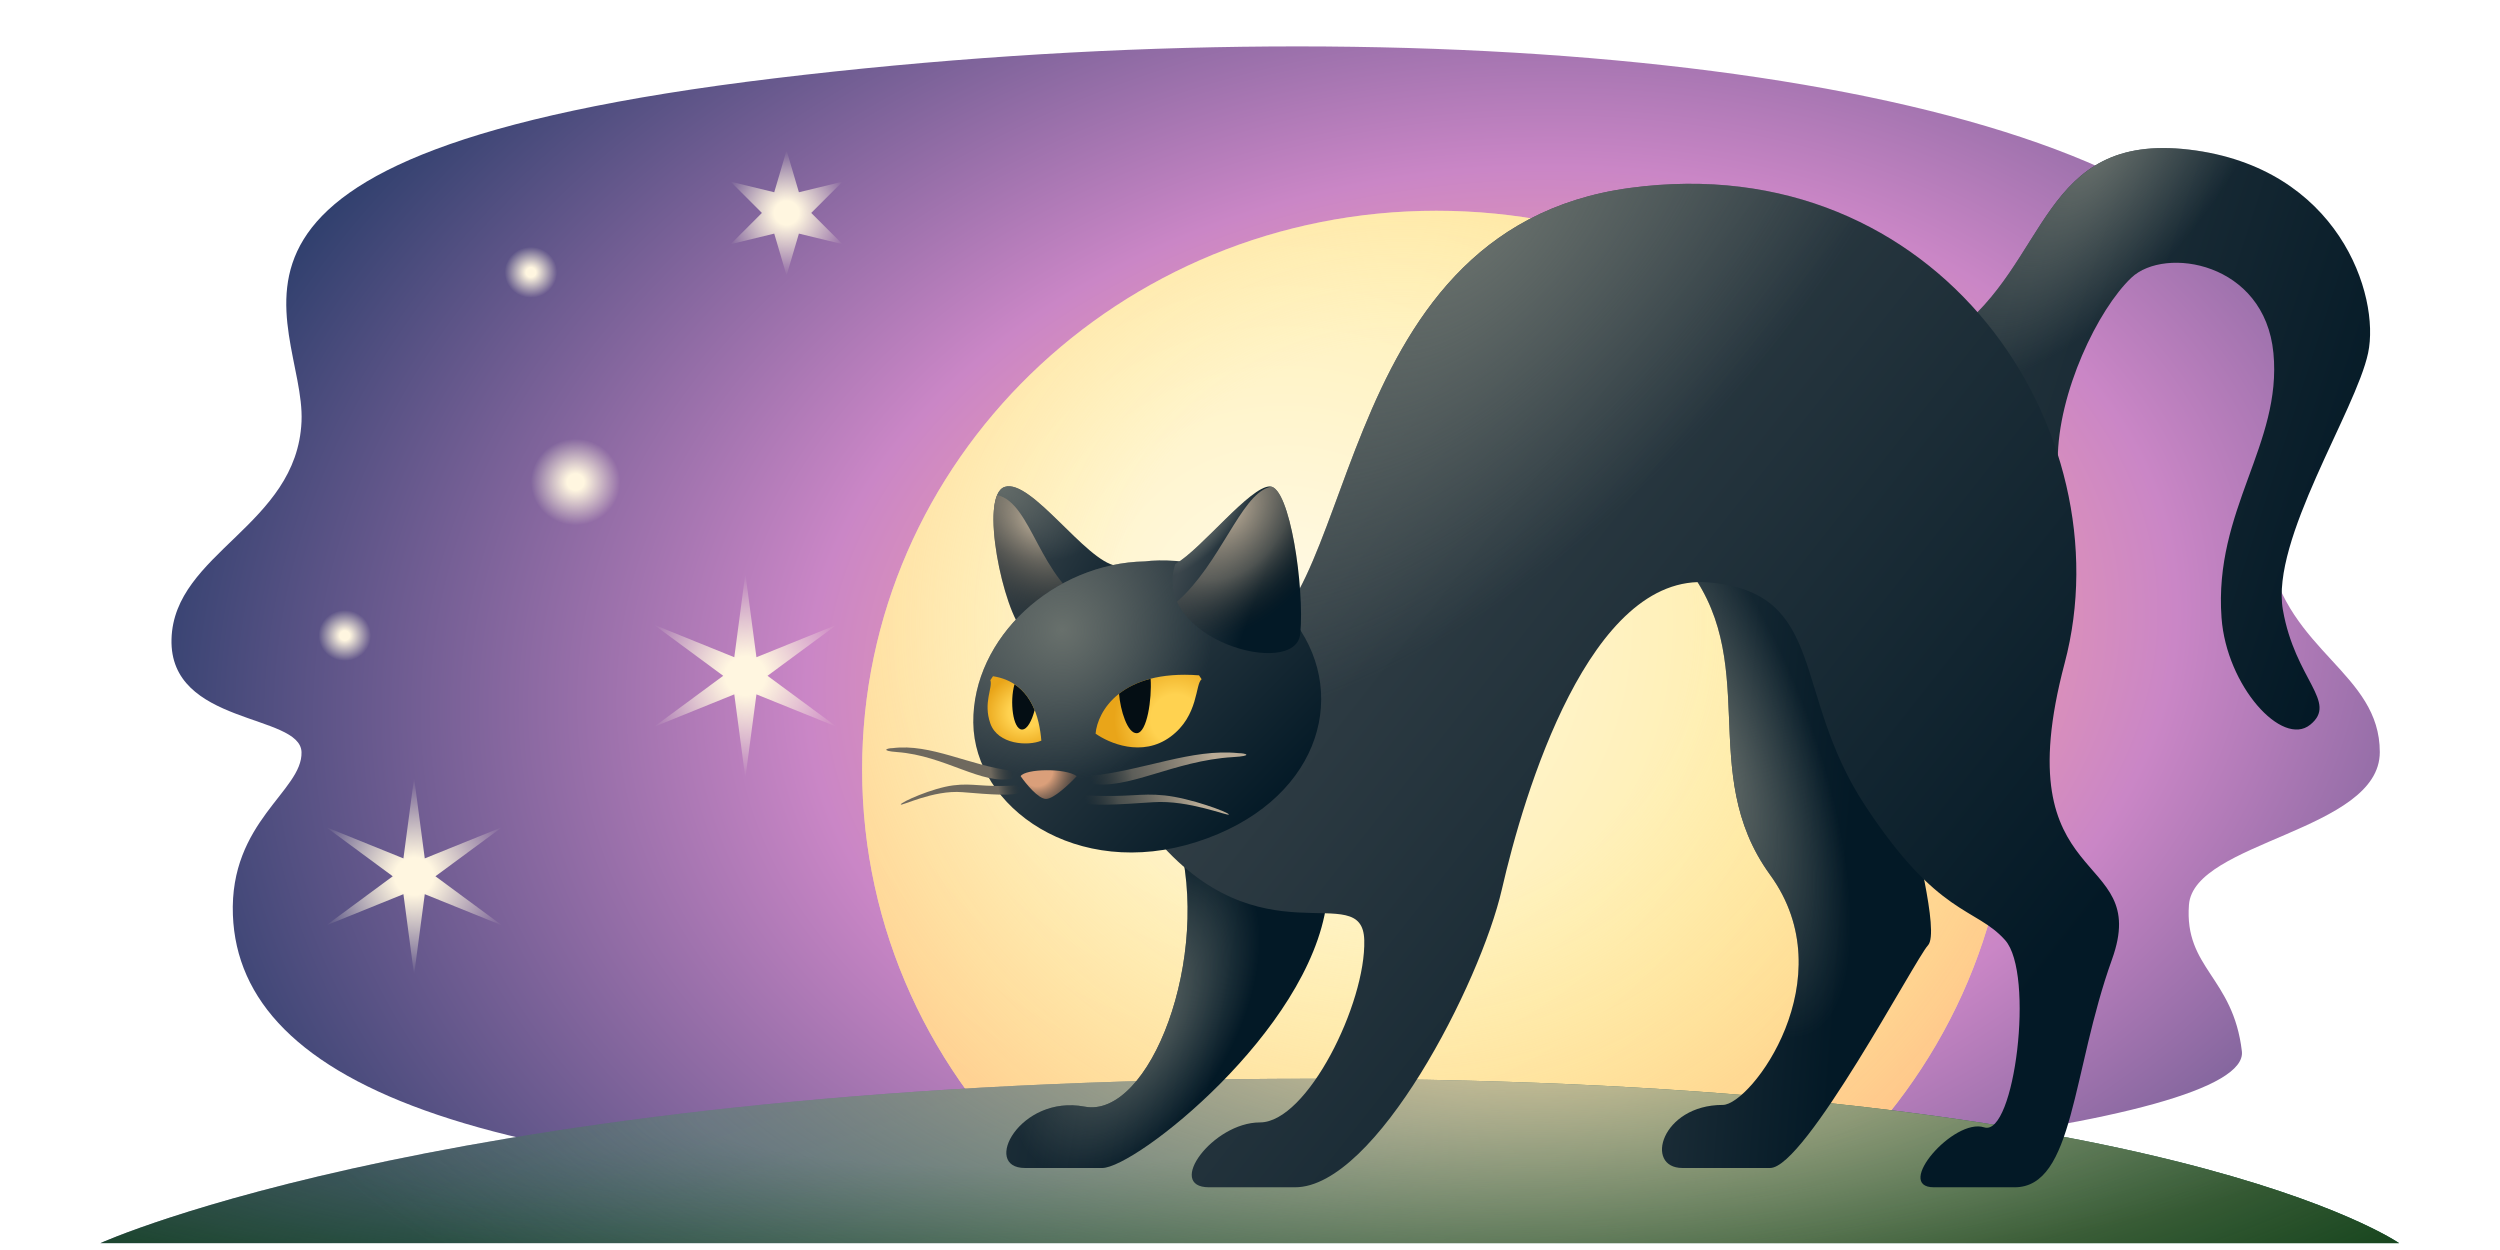
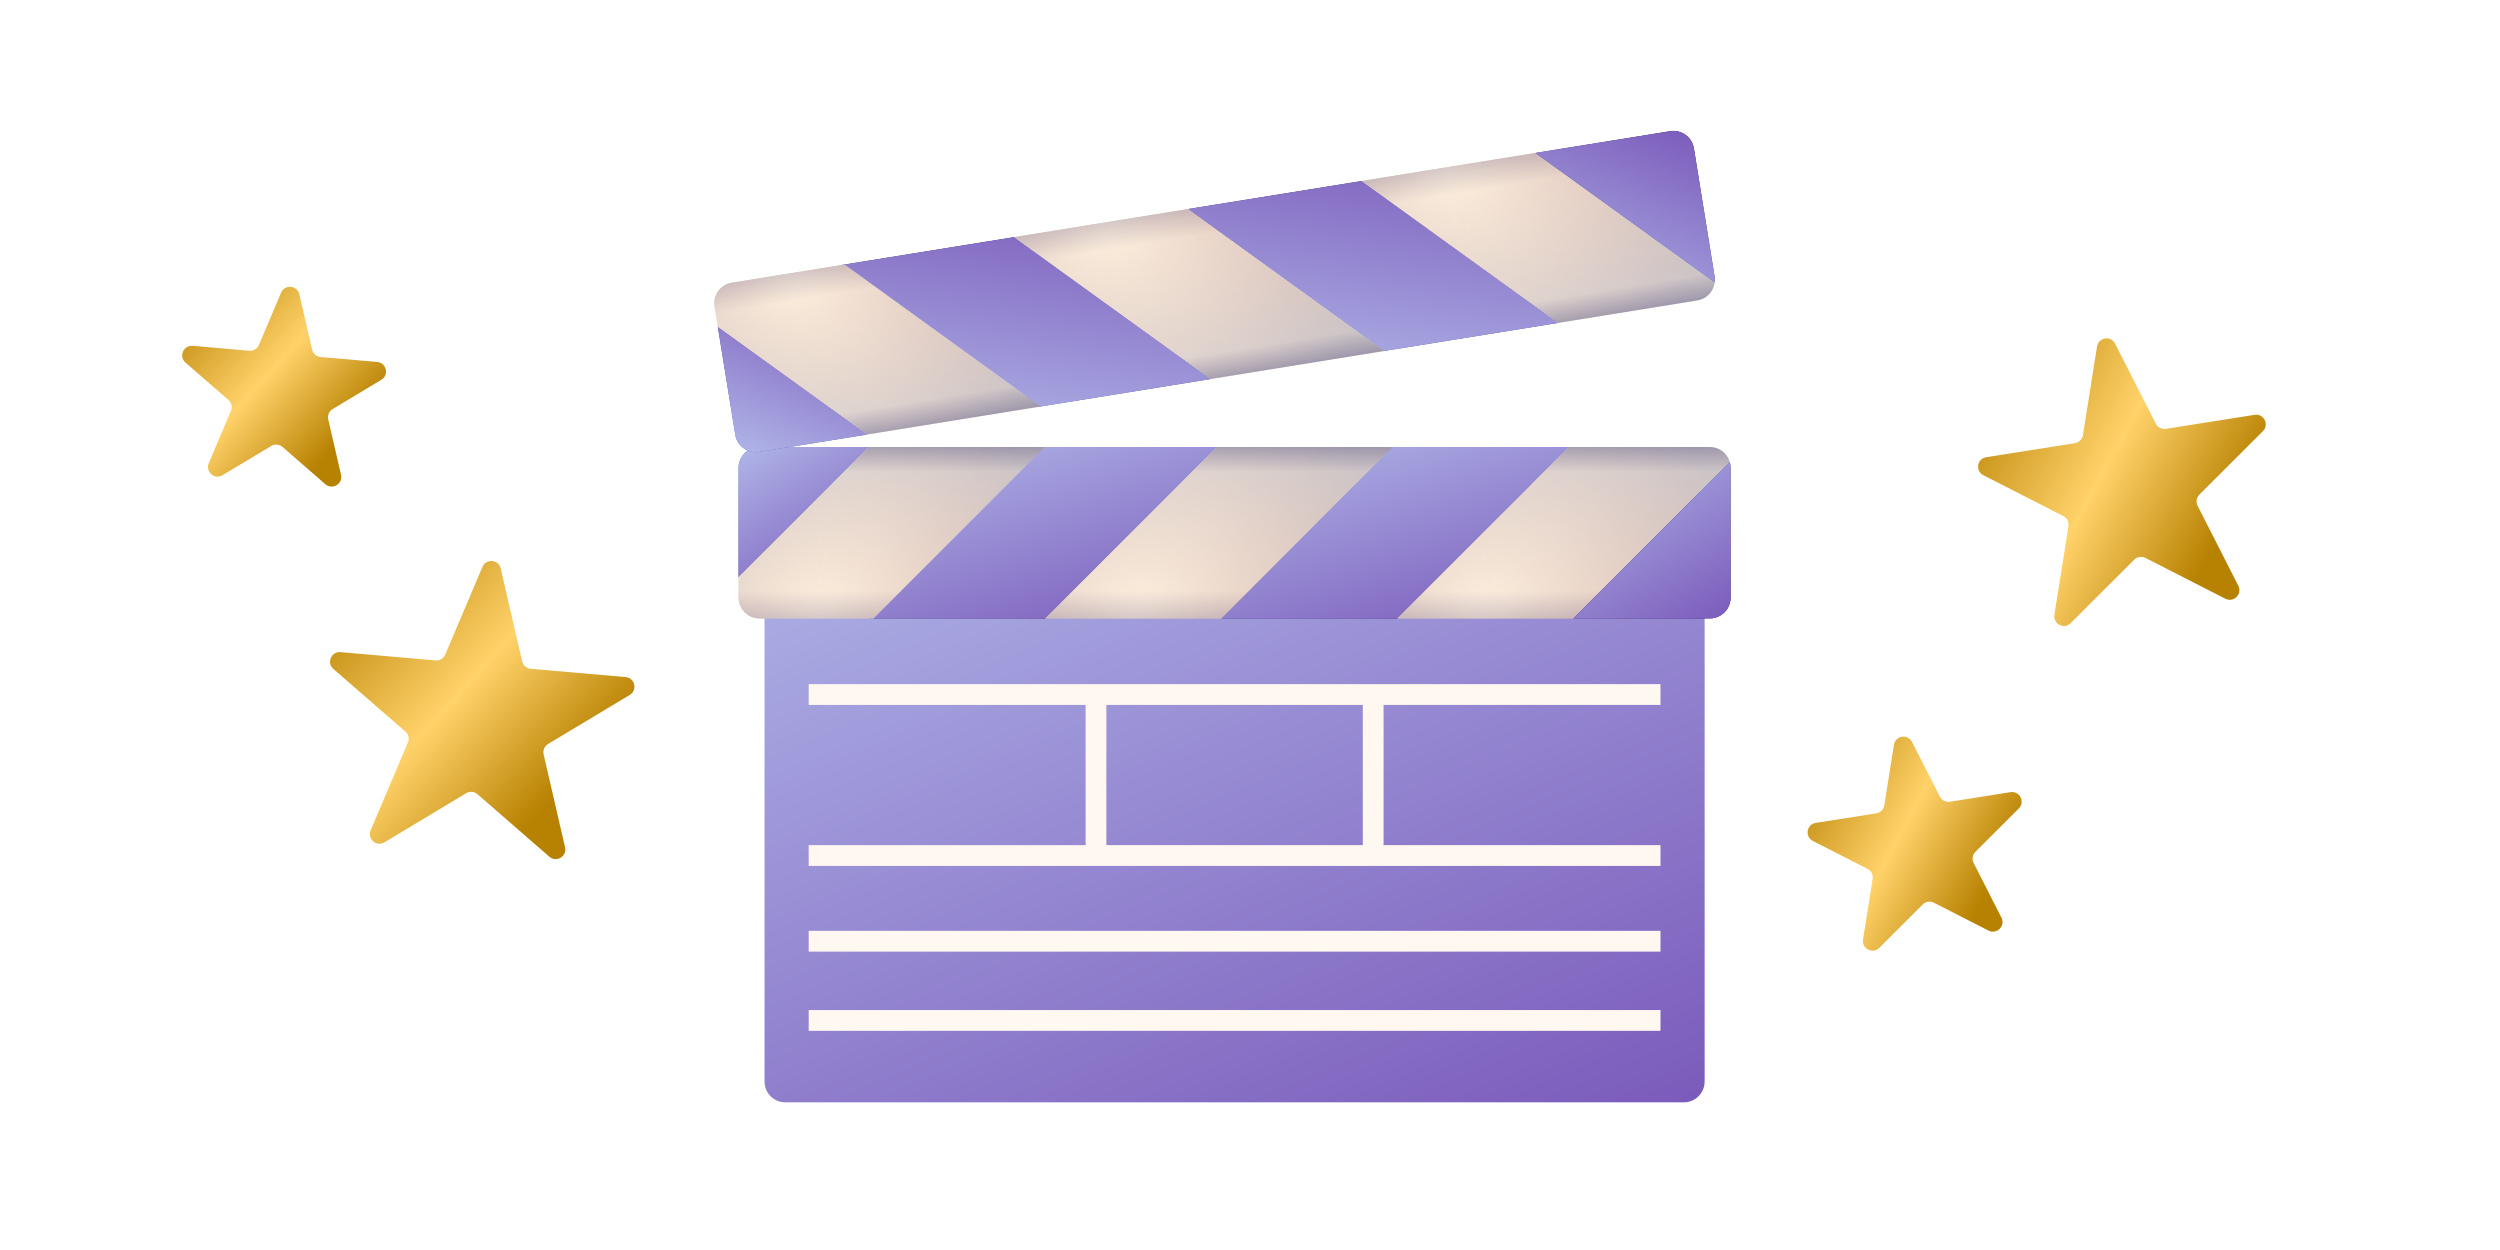
<svg xmlns="http://www.w3.org/2000/svg" viewBox="0 0 240 120" fill="none">
-   <path d="M210.139 86.866C209.685 92.96 214.385 93.786 215.22 100.923C216.055 108.061 164.92 113.981 105.646 113.981C46.373 113.981 22.975 104.143 22.358 87.844C22.018 78.871 29.059 75.929 28.946 72.204C28.833 68.48 16.239 69.651 16.465 61.355C16.692 53.059 28.493 50.471 28.946 40.482C29.399 30.493 13.882 14.796 74.38 7.515C135.324 0.18 195.001 6.25 213.173 23.366C231.345 40.482 215.918 43.558 217.788 53.078C219.659 62.597 228.462 64.616 228.461 72.204C228.461 79.792 210.592 80.771 210.139 86.866Z" fill="url(#paint0_radial_10372_34917)" />
-   <path d="M35.615 61.013C35.615 62.358 34.489 63.449 33.099 63.449C31.708 63.449 30.581 62.358 30.581 61.013C30.581 59.668 31.708 58.578 33.099 58.578C34.489 58.578 35.615 59.668 35.615 61.013Z" fill="url(#paint1_radial_10372_34917)" />
-   <path d="M53.484 26.143C53.484 27.488 52.357 28.578 50.967 28.578C49.577 28.578 48.45 27.488 48.45 26.143C48.45 24.798 49.577 23.707 50.967 23.707C52.357 23.707 53.484 24.798 53.484 26.143Z" fill="url(#paint2_radial_10372_34917)" />
-   <path d="M59.542 46.273C59.542 48.564 57.623 50.422 55.255 50.422C52.887 50.422 50.968 48.564 50.968 46.273C50.968 43.982 52.887 42.125 55.255 42.125C57.623 42.125 59.542 43.982 59.542 46.273Z" fill="url(#paint3_radial_10372_34917)" />
-   <path d="M39.753 74.679L40.778 82.406L48.205 79.401L41.802 84.123L48.205 88.845L40.778 85.841L39.753 93.567L38.728 85.841L31.3 88.845L37.703 84.123L31.3 79.401L38.728 82.406L39.753 74.679Z" fill="url(#paint4_radial_10372_34917)" />
-   <path d="M71.554 55.074L72.618 63.094L80.328 59.975L73.682 64.877L80.328 69.778L72.618 66.659L71.554 74.679L70.491 66.659L62.781 69.778L69.427 64.877L62.781 59.975L70.491 63.094L71.554 55.074Z" fill="url(#paint5_radial_10372_34917)" />
-   <path d="M75.511 14.44L76.695 18.456L80.882 17.44L77.88 20.441L80.882 23.442L76.695 22.427L75.511 26.443L74.326 22.427L70.139 23.442L73.142 20.441L70.139 17.44L74.326 18.456L75.511 14.44Z" fill="url(#paint6_radial_10372_34917)" />
-   <path d="M137.894 20.232C168.339 20.232 193.021 44.245 193.022 73.868C193.022 89.245 186.36 103.102 175.705 112.882H100.083C89.427 103.102 82.766 89.245 82.766 73.868C82.767 44.245 107.448 20.232 137.894 20.232Z" fill="url(#paint7_radial_10372_34917)" />
-   <path d="M137.894 20.232C168.339 20.232 193.021 44.245 193.022 73.868C193.022 89.245 186.36 103.102 175.705 112.882H100.083C89.427 103.102 82.766 89.245 82.766 73.868C82.767 44.245 107.448 20.232 137.894 20.232Z" fill="url(#paint8_radial_10372_34917)" />
-   <path d="M230.312 119.341C230.312 119.341 207.661 103.558 126.026 103.558C44.392 103.557 9.639 119.341 9.639 119.341H230.312Z" fill="url(#paint9_linear_10372_34917)" />
-   <path d="M230.312 119.341C230.312 119.341 207.661 103.558 126.026 103.558C44.392 103.557 9.639 119.341 9.639 119.341H230.312Z" fill="url(#paint10_radial_10372_34917)" />
-   <path d="M230.312 119.341C230.312 119.341 207.661 103.558 126.026 103.558C44.392 103.557 9.639 119.341 9.639 119.341H230.312Z" fill="url(#paint11_radial_10372_34917)" />
-   <path d="M96.466 46.739C98.991 45.94 104.25 53.892 107.154 54.313C107.659 57.258 100.211 62.476 98.275 60.625C96.34 58.773 93.941 47.539 96.466 46.739Z" fill="url(#paint12_linear_10372_34917)" />
-   <path d="M96.466 46.739C98.991 45.94 104.25 53.892 107.154 54.313C107.659 57.258 100.211 62.476 98.275 60.625C96.34 58.773 93.941 47.539 96.466 46.739Z" fill="url(#paint13_radial_10372_34917)" />
-   <path d="M95.723 47.529C99.075 48.227 99.784 55.795 104.837 58.297C102.613 60.276 99.443 61.745 98.274 60.627C96.588 59.014 94.553 50.284 95.723 47.529Z" fill="url(#paint14_radial_10372_34917)" />
-   <path d="M104.125 106.237C110.352 107.415 116.411 91.93 113.045 80.149L127.351 86.713C125.668 98.999 109.005 112.128 105.807 112.128H98.402C94.195 112.128 97.897 105.059 104.125 106.237Z" fill="url(#paint15_linear_10372_34917)" />
-   <path d="M104.125 106.237C110.352 107.415 116.411 91.93 113.045 80.149L127.351 86.713C125.668 98.999 109.005 112.128 105.807 112.128H98.402C94.195 112.128 97.897 105.059 104.125 106.237Z" fill="url(#paint16_radial_10372_34917)" />
-   <path d="M169.933 83.989C162.696 74.016 169.428 63.331 161.518 53.892L172.122 56.563C175.937 63.39 183.567 77.329 183.567 78.469C183.567 79.893 186.26 89.51 185.082 90.757C183.903 92.003 173.3 112.127 169.933 112.127H161.518C157.815 112.127 159.469 106.072 165.389 106.072C168.081 106.072 177.171 93.962 169.933 83.989Z" fill="url(#paint17_linear_10372_34917)" />
-   <path d="M169.933 83.989C162.696 74.016 169.428 63.331 161.518 53.892L172.122 56.563C175.937 63.39 183.567 77.329 183.567 78.469C183.567 79.893 186.26 89.51 185.082 90.757C183.903 92.003 173.3 112.127 169.933 112.127H161.518C157.815 112.127 159.469 106.072 165.389 106.072C168.081 106.072 177.171 93.962 169.933 83.989Z" fill="url(#paint18_radial_10372_34917)" />
-   <path d="M210.17 14.366C195.864 12.683 196.705 25.306 187.448 32.039C189.468 36.808 194.718 45.517 197.546 44.171C197.546 37.689 201.418 29.682 204.616 26.653C207.814 23.623 217.407 25.138 218.249 33.89C219.09 42.642 212.509 48.954 213.267 59.305C213.746 65.853 219.09 71.76 221.783 69.572C224.476 67.384 220.336 65.28 219.158 58.547C217.979 51.815 226.159 39.444 227.338 33.89C228.516 28.336 224.476 16.049 210.17 14.366Z" fill="url(#paint19_linear_10372_34917)" />
-   <path d="M210.17 14.366C195.864 12.683 196.705 25.306 187.448 32.039C189.468 36.808 194.718 45.517 197.546 44.171C197.546 37.689 201.418 29.682 204.616 26.653C207.814 23.623 217.407 25.138 218.249 33.89C219.09 42.642 212.509 48.954 213.267 59.305C213.746 65.853 219.09 71.76 221.783 69.572C224.476 67.384 220.336 65.28 219.158 58.547C217.979 51.815 226.159 39.444 227.338 33.89C228.516 28.336 224.476 16.049 210.17 14.366Z" fill="url(#paint20_radial_10372_34917)" />
-   <path d="M156.468 18.043C126.677 22.083 130.717 61.131 118.43 61.972L110.688 80.15C120.955 92.605 130.801 84.189 130.969 90.248C131.138 96.307 125.499 107.752 120.955 107.752C116.411 107.752 111.866 113.98 116.074 113.98H124.321C132.063 113.98 142.112 94.392 144.182 85.367C146.285 76.194 152.597 54.903 164.042 55.913C175.487 56.923 171.953 66.517 179.022 77.288C186.091 88.06 189.625 87.05 192.487 90.248C195.348 93.446 193.398 109.17 190.483 108.227C187.569 107.284 181.785 113.98 185.656 113.98H193.398C199.12 113.98 198.882 102.872 202.753 92.1C206.625 81.328 192.318 85.872 198.209 63.655C204.1 41.438 186.259 14.004 156.468 18.043Z" fill="url(#paint21_linear_10372_34917)" />
-   <path d="M156.468 18.043C126.677 22.083 130.717 61.131 118.43 61.972L110.688 80.15C120.955 92.605 130.801 84.189 130.969 90.248C131.138 96.307 125.499 107.752 120.955 107.752C116.411 107.752 111.866 113.98 116.074 113.98H124.321C132.063 113.98 142.112 94.392 144.182 85.367C146.285 76.194 152.597 54.903 164.042 55.913C175.487 56.923 171.953 66.517 179.022 77.288C186.091 88.06 189.625 87.05 192.487 90.248C195.348 93.446 193.398 109.17 190.483 108.227C187.569 107.284 181.785 113.98 185.656 113.98H193.398C199.12 113.98 198.882 102.872 202.753 92.1C206.625 81.328 192.318 85.872 198.209 63.655C204.1 41.438 186.259 14.004 156.468 18.043Z" fill="url(#paint22_radial_10372_34917)" />
-   <path d="M93.437 69.376C93.353 61.213 101.179 54.06 109.932 53.892C113.017 53.499 120.231 54.144 124.406 59.867C129.623 67.02 126.425 77.118 114.896 80.821C103.367 84.524 93.521 77.539 93.437 69.376Z" fill="url(#paint23_linear_10372_34917)" />
-   <path d="M93.437 69.376C93.353 61.213 101.179 54.06 109.932 53.892C113.017 53.499 120.231 54.144 124.406 59.867C129.623 67.02 126.425 77.118 114.896 80.821C103.367 84.524 93.521 77.539 93.437 69.376Z" fill="url(#paint24_radial_10372_34917)" />
-   <path d="M100.42 76.698C99.68 76.698 98.485 75.24 97.98 74.51C98.443 73.795 102.272 73.711 103.366 74.51C102.693 75.24 101.161 76.698 100.42 76.698Z" fill="url(#paint25_radial_10372_34917)" />
-   <path d="M85.694 71.82C89.354 71.357 93.057 73.502 97.223 74.007V74.723C94.32 75.438 90.743 72.535 86.114 72.198C84.478 72.079 85.147 71.82 85.694 71.82Z" fill="url(#paint26_linear_10372_34917)" />
-   <path d="M118.894 72.302C114.361 71.839 109.776 73.985 104.618 74.49V75.205C108.213 75.92 112.641 73.017 118.373 72.681C120.4 72.562 119.572 72.302 118.894 72.302Z" fill="url(#paint27_linear_10372_34917)" />
-   <path d="M91.501 75.396C93.5 75.144 94.152 75.606 97.729 75.396L97.981 76.048C97.287 76.448 95.183 76.28 92.385 76.048C89.587 75.817 86.473 77.437 86.473 77.226C86.473 77.016 89.503 75.648 91.501 75.396Z" fill="url(#paint28_linear_10372_34917)" />
-   <path d="M111.799 76.36C109.347 76.108 108.547 76.57 104.16 76.36L103.85 77.012C104.702 77.412 107.283 77.244 110.715 77.012C114.148 76.781 117.967 78.401 117.967 78.19C117.967 77.98 114.251 76.612 111.799 76.36Z" fill="url(#paint29_linear_10372_34917)" />
-   <path d="M115.106 64.832C107.599 64.26 105.358 68.325 105.176 70.428C106.438 71.326 109.636 72.743 112.371 70.723C115.106 68.703 114.727 65.632 115.359 65.211L115.106 64.832Z" fill="url(#paint30_radial_10372_34917)" />
-   <path d="M95.328 64.917C99.073 65.506 99.787 68.999 99.97 71.102C98.694 71.649 95.791 71.481 95.075 69.461C94.36 67.441 95.328 66.011 95.075 65.295L95.328 64.917Z" fill="url(#paint31_radial_10372_34917)" />
-   <path d="M110.461 65.158C110.59 67.101 110.118 70.347 109.131 70.387C108.234 70.421 107.557 68.196 107.427 66.601C108.193 66.001 109.188 65.487 110.461 65.158Z" fill="#040E14" />
-   <path d="M97.391 65.694C98.344 66.321 98.943 67.221 99.325 68.173C99.058 69.175 98.624 70.056 98.095 70.035C97.246 69.998 96.911 67.358 97.391 65.694Z" fill="#040E14" />
-   <path d="M121.924 46.697C120.031 46.655 115.402 52.672 112.835 54.144C110.437 61.34 124.407 65.253 124.827 60.834C125.248 56.416 123.818 46.739 121.924 46.697Z" fill="url(#paint32_linear_10372_34917)" />
-   <path d="M121.924 46.697C120.031 46.655 115.402 52.672 112.835 54.144C110.437 61.34 124.407 65.253 124.827 60.834C125.248 56.416 123.818 46.739 121.924 46.697Z" fill="url(#paint33_radial_10372_34917)" />
-   <path d="M122.112 46.731C123.911 47.378 125.232 56.564 124.825 60.834C124.482 64.437 115.134 62.499 112.994 57.761C117.142 54.132 119.071 47.626 121.796 46.781C121.902 46.748 122.008 46.733 122.112 46.731Z" fill="url(#paint34_radial_10372_34917)" />
+   <path d="M46.318 54.418C46.667 53.595 47.866 53.7 48.067 54.571L50.126 63.49C50.216 63.88 50.546 64.167 50.945 64.202L60.063 65C60.954 65.078 61.224 66.25 60.458 66.711L52.612 71.425C52.269 71.631 52.098 72.034 52.188 72.424L54.247 81.343C54.448 82.214 53.417 82.833 52.742 82.247L45.834 76.242C45.532 75.979 45.096 75.941 44.753 76.147L36.907 80.861C36.14 81.322 35.232 80.532 35.582 79.709L39.158 71.284C39.315 70.915 39.216 70.489 38.914 70.226L32.006 64.221C31.331 63.634 31.802 62.527 32.692 62.605L41.811 63.403C42.209 63.438 42.585 63.212 42.741 62.844L46.318 54.418Z" fill="url(#paint0_linear_8811_30012)" />
+   <path d="M26.988 28.095C27.337 27.272 28.536 27.377 28.737 28.248L29.963 33.561C30.053 33.951 30.384 34.238 30.782 34.273L36.214 34.748C37.105 34.826 37.376 35.999 36.609 36.459L31.935 39.267C31.592 39.473 31.421 39.877 31.511 40.266L32.738 45.579C32.939 46.45 31.907 47.07 31.233 46.483L27.118 42.906C26.816 42.644 26.379 42.605 26.037 42.811L21.363 45.62C20.596 46.08 19.688 45.291 20.038 44.468L22.168 39.449C22.325 39.081 22.226 38.654 21.924 38.391L17.809 34.814C17.134 34.227 17.604 33.12 18.495 33.198L23.927 33.673C24.325 33.708 24.701 33.482 24.857 33.114L26.988 28.095Z" fill="url(#paint1_linear_8811_30012)" />
+   <path d="M201.315 33.263C201.456 32.38 202.644 32.193 203.05 32.989L206.96 40.674C207.141 41.03 207.532 41.229 207.927 41.167L216.443 39.823C217.326 39.683 217.872 40.755 217.239 41.388L211.14 47.481C210.857 47.764 210.788 48.196 210.969 48.553L214.88 56.237C215.285 57.034 214.434 57.884 213.637 57.478L205.957 53.56C205.601 53.378 205.168 53.446 204.885 53.729L198.785 59.822C198.153 60.454 197.081 59.908 197.221 59.025L198.575 50.509C198.637 50.114 198.439 49.724 198.082 49.542L190.402 45.624C189.606 45.217 189.794 44.029 190.678 43.89L199.194 42.545C199.589 42.483 199.899 42.173 199.962 41.779L201.315 33.263Z" fill="url(#paint2_linear_8811_30012)" />
+   <path d="M181.819 71.497C181.96 70.614 183.148 70.426 183.554 71.223L186.225 76.472C186.406 76.828 186.796 77.027 187.191 76.965L193.009 76.047C193.892 75.907 194.438 76.98 193.805 77.612L189.638 81.774C189.355 82.056 189.287 82.489 189.468 82.846L192.139 88.094C192.545 88.891 191.693 89.742 190.897 89.335L185.651 86.659C185.295 86.477 184.862 86.545 184.579 86.828L180.412 90.99C179.78 91.622 178.708 91.076 178.848 90.192L179.773 84.376C179.835 83.981 179.637 83.591 179.28 83.409L174.034 80.732C173.238 80.326 173.427 79.138 174.31 78.998L180.127 78.08C180.522 78.018 180.832 77.708 180.895 77.313L181.819 71.497Z" fill="url(#paint3_linear_8811_30012)" />
+   <path d="M73.395 48.547C73.395 47.446 74.288 46.553 75.39 46.553H161.65C162.752 46.553 163.645 47.446 163.645 48.547V103.83C163.645 104.932 162.752 105.825 161.65 105.825H75.39C74.288 105.825 73.395 104.932 73.395 103.83V48.547Z" fill="url(#paint4_linear_8811_30012)" />
+   <path fill-rule="evenodd" clip-rule="evenodd" d="M159.407 67.671H77.634V65.677H159.407V67.671Z" fill="#FFF8F1" />
+   <path fill-rule="evenodd" clip-rule="evenodd" d="M104.218 82.381L104.218 66.674L106.212 66.674L106.212 82.381L104.218 82.381Z" fill="#FFF8F1" />
+   <path fill-rule="evenodd" clip-rule="evenodd" d="M130.829 82.381L130.829 66.674L132.823 66.674L132.823 82.381L130.829 82.381Z" fill="#FFF8F1" />
+   <path fill-rule="evenodd" clip-rule="evenodd" d="M159.407 83.128H77.634V81.133H159.407V83.128Z" fill="#FFF8F1" />
+   <path fill-rule="evenodd" clip-rule="evenodd" d="M159.407 91.355H77.634V89.36H159.407V91.355Z" fill="#FFF8F1" />
+   <path fill-rule="evenodd" clip-rule="evenodd" d="M159.407 98.96H77.634V96.965H159.407V98.96Z" fill="#FFF8F1" />
+   <path fill-rule="evenodd" clip-rule="evenodd" d="M116.805 42.912L100.351 59.366H83.451L99.906 42.912H116.805Z" fill="url(#paint5_linear_8811_30012)" />
+   <path fill-rule="evenodd" clip-rule="evenodd" d="M116.805 42.912L100.351 59.366H83.451L99.906 42.912H116.805Z" fill="url(#paint6_linear_8811_30012)" />
+   <path fill-rule="evenodd" clip-rule="evenodd" d="M83.403 42.912L70.903 55.412V44.907C70.903 43.805 71.796 42.912 72.897 42.912H83.403Z" fill="url(#paint7_linear_8811_30012)" />
+   <path fill-rule="evenodd" clip-rule="evenodd" d="M83.403 42.912L70.903 55.412V44.907C70.903 43.805 71.796 42.912 72.897 42.912H83.403Z" fill="url(#paint8_linear_8811_30012)" />
+   <path fill-rule="evenodd" clip-rule="evenodd" d="M150.607 42.912L134.153 59.366H117.253L133.707 42.912H150.607Z" fill="url(#paint9_linear_8811_30012)" />
+   <path fill-rule="evenodd" clip-rule="evenodd" d="M150.607 42.912L134.153 59.366H117.253L133.707 42.912H150.607Z" fill="url(#paint10_linear_8811_30012)" />
+   <path fill-rule="evenodd" clip-rule="evenodd" d="M133.705 42.912L117.25 59.366H100.351L116.805 42.912H133.705Z" fill="url(#paint11_linear_8811_30012)" />
+   <path fill-rule="evenodd" clip-rule="evenodd" d="M133.705 42.912L117.25 59.366H100.351L116.805 42.912H133.705Z" fill="url(#paint12_radial_8811_30012)" />
+   <path fill-rule="evenodd" clip-rule="evenodd" d="M133.705 42.912L117.25 59.366H100.351L116.805 42.912H133.705Z" fill="url(#paint13_linear_8811_30012)" />
+   <path fill-rule="evenodd" clip-rule="evenodd" d="M100.303 42.912L83.849 59.366H72.897C71.796 59.366 70.903 58.474 70.903 57.372V55.413L83.403 42.912H100.303Z" fill="url(#paint14_linear_8811_30012)" />
+   <path fill-rule="evenodd" clip-rule="evenodd" d="M100.303 42.912L83.849 59.366H72.897C71.796 59.366 70.903 58.474 70.903 57.372V55.413L83.403 42.912H100.303Z" fill="url(#paint15_radial_8811_30012)" />
+   <path fill-rule="evenodd" clip-rule="evenodd" d="M100.303 42.912L83.849 59.366H72.897C71.796 59.366 70.903 58.474 70.903 57.372V55.413L83.403 42.912H100.303Z" fill="url(#paint16_linear_8811_30012)" />
+   <path fill-rule="evenodd" clip-rule="evenodd" d="M166.062 44.355L151.05 59.366H134.15L150.605 42.912H164.144C165.054 42.912 165.822 43.522 166.062 44.355Z" fill="url(#paint17_linear_8811_30012)" />
+   <path fill-rule="evenodd" clip-rule="evenodd" d="M166.062 44.355L151.05 59.366H134.15L150.605 42.912H164.144C165.054 42.912 165.822 43.522 166.062 44.355Z" fill="url(#paint18_radial_8811_30012)" />
+   <path fill-rule="evenodd" clip-rule="evenodd" d="M166.062 44.355L151.05 59.366H134.15L150.605 42.912H164.144C165.054 42.912 165.822 43.522 166.062 44.355Z" fill="url(#paint19_linear_8811_30012)" />
+   <path fill-rule="evenodd" clip-rule="evenodd" d="M151.052 59.367L166.062 44.357C166.112 44.532 166.139 44.716 166.139 44.907V57.372C166.139 58.474 165.246 59.367 164.145 59.367H151.052Z" fill="url(#paint20_linear_8811_30012)" />
+   <path fill-rule="evenodd" clip-rule="evenodd" d="M151.052 59.367L166.062 44.357C166.112 44.532 166.139 44.716 166.139 44.907V57.372C166.139 58.474 165.246 59.367 164.145 59.367H151.052Z" fill="url(#paint21_linear_8811_30012)" />
+   <path fill-rule="evenodd" clip-rule="evenodd" d="M116.219 36.387L97.352 22.766L80.668 25.46L99.535 39.081L116.219 36.387Z" fill="url(#paint22_linear_8811_30012)" />
+   <path fill-rule="evenodd" clip-rule="evenodd" d="M116.219 36.387L97.352 22.766L80.668 25.46L99.535 39.081L116.219 36.387Z" fill="url(#paint23_linear_8811_30012)" />
+   <path fill-rule="evenodd" clip-rule="evenodd" d="M83.243 41.712L68.91 31.364L70.585 41.736C70.761 42.823 71.785 43.562 72.872 43.386L83.243 41.712Z" fill="url(#paint24_linear_8811_30012)" />
+   <path fill-rule="evenodd" clip-rule="evenodd" d="M83.243 41.712L68.91 31.364L70.585 41.736C70.761 42.823 71.785 43.562 72.872 43.386L83.243 41.712Z" fill="url(#paint25_linear_8811_30012)" />
+   <path fill-rule="evenodd" clip-rule="evenodd" d="M149.586 30.997L130.719 17.377L114.035 20.071L132.902 33.691L149.586 30.997Z" fill="url(#paint26_linear_8811_30012)" />
+   <path fill-rule="evenodd" clip-rule="evenodd" d="M149.586 30.997L130.719 17.377L114.035 20.071L132.902 33.691L149.586 30.997Z" fill="url(#paint27_linear_8811_30012)" />
+   <path fill-rule="evenodd" clip-rule="evenodd" d="M132.902 33.691L114.035 20.071L97.351 22.765L116.218 36.386L132.902 33.691Z" fill="url(#paint28_linear_8811_30012)" />
+   <path fill-rule="evenodd" clip-rule="evenodd" d="M132.902 33.691L114.035 20.071L97.351 22.765L116.218 36.386L132.902 33.691Z" fill="url(#paint29_radial_8811_30012)" />
+   <path fill-rule="evenodd" clip-rule="evenodd" d="M132.902 33.691L114.035 20.071L97.351 22.765L116.218 36.386L132.902 33.691Z" fill="url(#paint30_linear_8811_30012)" />
+   <path fill-rule="evenodd" clip-rule="evenodd" d="M99.928 39.017L81.061 25.396L70.249 27.142C69.162 27.318 68.422 28.342 68.598 29.429L68.91 31.363L83.244 41.711L99.928 39.017Z" fill="url(#paint31_linear_8811_30012)" />
+   <path fill-rule="evenodd" clip-rule="evenodd" d="M99.928 39.017L81.061 25.396L70.249 27.142C69.162 27.318 68.422 28.342 68.598 29.429L68.91 31.363L83.244 41.711L99.928 39.017Z" fill="url(#paint32_radial_8811_30012)" />
+   <path fill-rule="evenodd" clip-rule="evenodd" d="M99.928 39.017L81.061 25.396L70.249 27.142C69.162 27.318 68.422 28.342 68.598 29.429L68.91 31.363L83.244 41.711L99.928 39.017Z" fill="url(#paint33_linear_8811_30012)" />
+   <path fill-rule="evenodd" clip-rule="evenodd" d="M164.615 27.109L147.402 14.682L130.719 17.377L149.585 30.997L162.952 28.839C163.851 28.694 164.511 27.97 164.615 27.109Z" fill="url(#paint34_linear_8811_30012)" />
+   <path fill-rule="evenodd" clip-rule="evenodd" d="M164.615 27.109L147.402 14.682L130.719 17.377L149.585 30.997L162.952 28.839C163.851 28.694 164.511 27.97 164.615 27.109Z" fill="url(#paint35_radial_8811_30012)" />
+   <path fill-rule="evenodd" clip-rule="evenodd" d="M164.615 27.109L147.402 14.682L130.719 17.377L149.585 30.997L162.952 28.839C163.851 28.694 164.511 27.97 164.615 27.109Z" fill="url(#paint36_linear_8811_30012)" />
+   <path fill-rule="evenodd" clip-rule="evenodd" d="M147.404 14.683L164.616 27.108C164.637 26.927 164.634 26.741 164.604 26.552L162.616 14.247C162.441 13.159 161.417 12.42 160.329 12.596L147.404 14.683Z" fill="url(#paint37_linear_8811_30012)" />
+   <path fill-rule="evenodd" clip-rule="evenodd" d="M147.404 14.683L164.616 27.108C164.637 26.927 164.634 26.741 164.604 26.552L162.616 14.247C162.441 13.159 161.417 12.42 160.329 12.596L147.404 14.683Z" fill="url(#paint38_linear_8811_30012)" />
  <defs>
-     <radialGradient id="paint0_radial_10372_34917" cx="0" cy="0" r="1" gradientUnits="userSpaceOnUse" gradientTransform="translate(143.365 62.3083) rotate(172.995) scale(137.178 94.6979)">
-       <stop stop-color="#FAB67E" />
-       <stop offset="0.24" stop-color="#F9A2A6" />
-       <stop offset="0.486" stop-color="#CA86C6" />
-       <stop offset="1" stop-color="#283C69" />
-     </radialGradient>
-     <radialGradient id="paint1_radial_10372_34917" cx="0" cy="0" r="1" gradientUnits="userSpaceOnUse" gradientTransform="translate(33.0985 61.0134) rotate(90) scale(2.43543 2.51692)">
-       <stop offset="0.19" stop-color="#FFF6E0" />
-       <stop offset="1" stop-color="#FFFCE0" stop-opacity="0" />
-     </radialGradient>
-     <radialGradient id="paint2_radial_10372_34917" cx="0" cy="0" r="1" gradientUnits="userSpaceOnUse" gradientTransform="translate(50.9671 26.1428) rotate(90) scale(2.43543 2.51692)">
-       <stop offset="0.19" stop-color="#FFF6E0" />
-       <stop offset="1" stop-color="#FFFCE0" stop-opacity="0" />
-     </radialGradient>
-     <radialGradient id="paint3_radial_10372_34917" cx="0" cy="0" r="1" gradientUnits="userSpaceOnUse" gradientTransform="translate(55.2548 46.2732) rotate(90) scale(4.14823 4.28704)">
-       <stop offset="0.19" stop-color="#FFF6E0" />
-       <stop offset="1" stop-color="#FFFCE0" stop-opacity="0" />
-     </radialGradient>
-     <radialGradient id="paint4_radial_10372_34917" cx="0" cy="0" r="1" gradientUnits="userSpaceOnUse" gradientTransform="translate(39.7528 84.1231) rotate(90) scale(9.44411 9.76013)">
-       <stop offset="0.19" stop-color="#FFF6E0" />
-       <stop offset="1" stop-color="#FFFCE0" stop-opacity="0" />
-     </radialGradient>
-     <radialGradient id="paint5_radial_10372_34917" cx="0" cy="0" r="1" gradientUnits="userSpaceOnUse" gradientTransform="translate(71.5544 64.8766) rotate(90) scale(9.80234 10.1303)">
-       <stop offset="0.19" stop-color="#FFF6E0" />
-       <stop offset="1" stop-color="#FFFCE0" stop-opacity="0" />
-     </radialGradient>
-     <radialGradient id="paint6_radial_10372_34917" cx="0" cy="0" r="1" gradientUnits="userSpaceOnUse" gradientTransform="translate(75.5108 20.4413) rotate(90) scale(6.00183 6.20266)">
-       <stop offset="0.19" stop-color="#FFF6E0" />
-       <stop offset="1" stop-color="#FFFCE0" stop-opacity="0" />
-     </radialGradient>
-     <radialGradient id="paint7_radial_10372_34917" cx="0" cy="0" r="1" gradientTransform="matrix(5.58278 61.1084 -62.8063 5.43186 123.24 59.9389)" gradientUnits="userSpaceOnUse">
-       <stop stop-color="#FFFAE7" />
-       <stop offset="0.995" stop-color="#FFEA9B" />
-     </radialGradient>
-     <radialGradient id="paint8_radial_10372_34917" cx="0" cy="0" r="1" gradientTransform="matrix(3.27305 81.3412 -83.6013 3.18456 134.62 59.8735)" gradientUnits="userSpaceOnUse">
-       <stop offset="0.327" stop-color="#FFEA9B" stop-opacity="0" />
-       <stop offset="0.94" stop-color="#FFB180" />
-     </radialGradient>
-     <linearGradient id="paint9_linear_10372_34917" x1="110.738" y1="-2.885" x2="173.964" y2="178.399" gradientUnits="userSpaceOnUse">
-       <stop stop-color="#9A50BD" />
-       <stop offset="1" stop-color="#08813F" />
-     </linearGradient>
-     <radialGradient id="paint10_radial_10372_34917" cx="0" cy="0" r="1" gradientUnits="userSpaceOnUse" gradientTransform="translate(103.627 105.588) rotate(-2.2546) scale(137.271 23.1012)">
-       <stop offset="0.266" stop-color="#063A10" stop-opacity="0" />
-       <stop offset="1" stop-color="#063A10" />
-     </radialGradient>
-     <radialGradient id="paint11_radial_10372_34917" cx="0" cy="0" r="1" gradientUnits="userSpaceOnUse" gradientTransform="translate(148.815 93.4616) rotate(178.944) scale(125.214 47.631)">
-       <stop stop-color="#FFE3A8" />
-       <stop offset="1" stop-color="#768474" stop-opacity="0" />
-     </radialGradient>
-     <linearGradient id="paint12_linear_10372_34917" x1="112.514" y1="57.164" x2="97.387" y2="48.556" gradientUnits="userSpaceOnUse">
-       <stop stop-color="#031926" />
-       <stop offset="1" stop-color="#3B464C" />
-     </linearGradient>
-     <radialGradient id="paint13_radial_10372_34917" cx="0" cy="0" r="1" gradientUnits="userSpaceOnUse" gradientTransform="translate(95.0275 45.843) rotate(32.9655) scale(11.4592 5.9047)">
-       <stop stop-color="#68706C" />
-       <stop offset="1" stop-color="#68706C" stop-opacity="0" />
-     </radialGradient>
-     <radialGradient id="paint14_radial_10372_34917" cx="0" cy="0" r="1" gradientTransform="matrix(-8.41312 -9.66691 6.68932 -5.81218 99.2393 50.0443)" gradientUnits="userSpaceOnUse">
-       <stop stop-color="#B9AB96" />
-       <stop offset="1" stop-color="#23201C" stop-opacity="0" />
-     </radialGradient>
-     <linearGradient id="paint15_linear_10372_34917" x1="118.446" y1="92.716" x2="74.258" y2="85.038" gradientUnits="userSpaceOnUse">
-       <stop stop-color="#031926" />
-       <stop offset="1" stop-color="#3B464C" />
-     </linearGradient>
-     <radialGradient id="paint16_radial_10372_34917" cx="0" cy="0" r="1" gradientTransform="matrix(-8.49959 14.8691 -8.48877 -4.85235 108.926 97.2585)" gradientUnits="userSpaceOnUse">
-       <stop stop-color="#68706C" />
-       <stop offset="1" stop-color="#68706C" stop-opacity="0" />
-     </radialGradient>
-     <linearGradient id="paint17_linear_10372_34917" x1="177.899" y1="76.778" x2="139.9" y2="73.732" gradientUnits="userSpaceOnUse">
-       <stop stop-color="#031926" />
-       <stop offset="1" stop-color="#3B464C" />
-     </linearGradient>
-     <radialGradient id="paint18_radial_10372_34917" cx="0" cy="0" r="1" gradientTransform="matrix(10.0323 26.8328 -9.76585 4.08788 163.686 72.5028)" gradientUnits="userSpaceOnUse">
-       <stop stop-color="#68706C" />
-       <stop offset="1" stop-color="#68706C" stop-opacity="0" />
-     </radialGradient>
-     <linearGradient id="paint19_linear_10372_34917" x1="226.192" y1="55.341" x2="156.999" y2="32.885" gradientUnits="userSpaceOnUse">
-       <stop stop-color="#031926" />
-       <stop offset="1" stop-color="#3B464C" />
-     </linearGradient>
-     <radialGradient id="paint20_radial_10372_34917" cx="0" cy="0" r="1" gradientTransform="matrix(-18.1139 20.0646 -6.56692 -10.7675 201.447 14.2135)" gradientUnits="userSpaceOnUse">
-       <stop stop-color="#68706C" />
-       <stop offset="1" stop-color="#68706C" stop-opacity="0" />
-     </radialGradient>
-     <linearGradient id="paint21_linear_10372_34917" x1="200.332" y1="88.62" x2="126.483" y2="30.238" gradientUnits="userSpaceOnUse">
-       <stop stop-color="#031926" />
-       <stop offset="1" stop-color="#3B464C" />
-     </linearGradient>
-     <radialGradient id="paint22_radial_10372_34917" cx="0" cy="0" r="1" gradientUnits="userSpaceOnUse" gradientTransform="translate(142.089 21.7382) rotate(133.674) scale(60.9362 28.8084)">
-       <stop stop-color="#68706C" />
-       <stop offset="1" stop-color="#68706C" stop-opacity="0" />
-     </radialGradient>
-     <linearGradient id="paint23_linear_10372_34917" x1="125.719" y1="74.458" x2="103.633" y2="52.855" gradientUnits="userSpaceOnUse">
-       <stop stop-color="#031926" />
-       <stop offset="1" stop-color="#3B464C" />
-     </linearGradient>
-     <radialGradient id="paint24_radial_10372_34917" cx="0" cy="0" r="1" gradientUnits="userSpaceOnUse" gradientTransform="translate(101.96 60.4732) rotate(149.295) scale(14.3861)">
-       <stop stop-color="#68706C" />
-       <stop offset="1" stop-color="#68706C" stop-opacity="0" />
-     </radialGradient>
-     <radialGradient id="paint25_radial_10372_34917" cx="0" cy="0" r="1" gradientUnits="userSpaceOnUse" gradientTransform="translate(99.5203 73.9419) rotate(28.3191) scale(4.94627)">
-       <stop offset="0.311" stop-color="#DA9F7A" />
-       <stop offset="1" stop-color="#745541" stop-opacity="0" />
-     </radialGradient>
-     <linearGradient id="paint26_linear_10372_34917" x1="95.097" y1="73.92" x2="97.223" y2="73.711" gradientUnits="userSpaceOnUse">
-       <stop stop-color="#6F695E" />
-       <stop offset="1" stop-color="#353735" stop-opacity="0" />
-     </linearGradient>
-     <linearGradient id="paint27_linear_10372_34917" x1="116.346" y1="71.864" x2="104.618" y2="74.441" gradientUnits="userSpaceOnUse">
-       <stop stop-color="#B9AB96" />
-       <stop offset="0.666" stop-color="#8E8373" stop-opacity="0.579" />
-       <stop offset="1" stop-color="#534D43" stop-opacity="0" />
-     </linearGradient>
-     <linearGradient id="paint28_linear_10372_34917" x1="95.966" y1="76.673" x2="97.957" y2="76.376" gradientUnits="userSpaceOnUse">
-       <stop stop-color="#6F695E" />
-       <stop offset="1" stop-color="#353735" stop-opacity="0" />
-     </linearGradient>
-     <linearGradient id="paint29_linear_10372_34917" x1="114.864" y1="76.049" x2="104.687" y2="78.698" gradientUnits="userSpaceOnUse">
-       <stop stop-color="#B9AB96" />
-       <stop offset="0.71" stop-color="#82796A" stop-opacity="0.465" />
-       <stop offset="1" stop-color="#534D43" stop-opacity="0" />
-     </linearGradient>
-     <radialGradient id="paint30_radial_10372_34917" cx="0" cy="0" r="1" gradientUnits="userSpaceOnUse" gradientTransform="translate(112.862 69.0421) rotate(142.995) scale(8.85492)">
-       <stop offset="0.268" stop-color="#FFD250" />
-       <stop offset="0.667" stop-color="#E9A519" />
-     </radialGradient>
-     <radialGradient id="paint31_radial_10372_34917" cx="0" cy="0" r="1" gradientUnits="userSpaceOnUse" gradientTransform="translate(98.474 68.3806) rotate(77.6613) scale(5.53994 6.09545)">
-       <stop offset="0.268" stop-color="#FFD250" />
-       <stop offset="0.667" stop-color="#E9A519" />
-     </radialGradient>
-     <linearGradient id="paint32_linear_10372_34917" x1="119.412" y1="60.717" x2="112.027" y2="58" gradientUnits="userSpaceOnUse">
-       <stop stop-color="#031926" />
-       <stop offset="1" stop-color="#3B464C" />
-     </linearGradient>
-     <radialGradient id="paint33_radial_10372_34917" cx="0" cy="0" r="1" gradientUnits="userSpaceOnUse" gradientTransform="translate(115.709 50.5056) rotate(135.535) scale(6.72007 2.21112)">
-       <stop stop-color="#68706C" />
-       <stop offset="1" stop-color="#68706C" stop-opacity="0" />
-     </radialGradient>
-     <radialGradient id="paint34_radial_10372_34917" cx="0" cy="0" r="1" gradientTransform="matrix(7.80063 -11.1466 8.18791 5.733 118.052 49.0477)" gradientUnits="userSpaceOnUse">
-       <stop stop-color="#B9AB96" />
-       <stop offset="0.528" stop-color="#918676" stop-opacity="0.5" />
-       <stop offset="1" stop-color="#23201C" stop-opacity="0" />
-     </radialGradient>
+     <linearGradient id="paint0_linear_8811_30012" x1="56.139" y1="73.287" x2="34.392" y2="53.425" gradientUnits="userSpaceOnUse">
+       <stop stop-color="#B78101" />
+       <stop offset="0.455" stop-color="#FFD26A" />
+       <stop offset="1" stop-color="#B78101" />
+     </linearGradient>
+     <linearGradient id="paint1_linear_8811_30012" x1="34.264" y1="40.686" x2="18.871" y2="26.628" gradientUnits="userSpaceOnUse">
+       <stop stop-color="#B78101" />
+       <stop offset="0.455" stop-color="#FFD26A" />
+       <stop offset="1" stop-color="#B78101" />
+     </linearGradient>
+     <linearGradient id="paint2_linear_8811_30012" x1="214.829" y1="48.417" x2="190.017" y2="34.981" gradientUnits="userSpaceOnUse">
+       <stop stop-color="#B78101" />
+       <stop offset="0.455" stop-color="#FFD26A" />
+       <stop offset="1" stop-color="#B78101" />
+     </linearGradient>
+     <linearGradient id="paint3_linear_8811_30012" x1="192.39" y1="82.606" x2="173.166" y2="72.196" gradientUnits="userSpaceOnUse">
+       <stop stop-color="#B78101" />
+       <stop offset="0.455" stop-color="#FFD26A" />
+       <stop offset="1" stop-color="#B78101" />
+     </linearGradient>
+     <linearGradient id="paint4_linear_8811_30012" x1="173.898" y1="101.014" x2="121.867" y2="-21.928" gradientUnits="userSpaceOnUse">
+       <stop stop-color="#7B5BBB" />
+       <stop offset="1" stop-color="#CAE3FF" />
+     </linearGradient>
+     <linearGradient id="paint5_linear_8811_30012" x1="120.595" y1="58.031" x2="108.976" y2="21.482" gradientUnits="userSpaceOnUse">
+       <stop stop-color="#20094E" />
+       <stop offset="1" stop-color="#79B6FB" />
+     </linearGradient>
+     <linearGradient id="paint6_linear_8811_30012" x1="120.595" y1="58.031" x2="108.976" y2="21.482" gradientUnits="userSpaceOnUse">
+       <stop stop-color="#7B5BBB" />
+       <stop offset="1" stop-color="#CAE3FF" />
+     </linearGradient>
+     <linearGradient id="paint7_linear_8811_30012" x1="84.823" y1="54.398" x2="70.903" y2="32.796" gradientUnits="userSpaceOnUse">
+       <stop stop-color="#20094E" />
+       <stop offset="1" stop-color="#79B6FB" />
+     </linearGradient>
+     <linearGradient id="paint8_linear_8811_30012" x1="84.823" y1="54.398" x2="70.903" y2="32.796" gradientUnits="userSpaceOnUse">
+       <stop stop-color="#7B5BBB" />
+       <stop offset="1" stop-color="#CAE3FF" />
+     </linearGradient>
+     <linearGradient id="paint9_linear_8811_30012" x1="154.396" y1="58.031" x2="142.777" y2="21.482" gradientUnits="userSpaceOnUse">
+       <stop stop-color="#20094E" />
+       <stop offset="1" stop-color="#79B6FB" />
+     </linearGradient>
+     <linearGradient id="paint10_linear_8811_30012" x1="154.396" y1="58.031" x2="142.777" y2="21.482" gradientUnits="userSpaceOnUse">
+       <stop stop-color="#7B5BBB" />
+       <stop offset="1" stop-color="#CAE3FF" />
+     </linearGradient>
+     <linearGradient id="paint11_linear_8811_30012" x1="97.462" y1="11.611" x2="125.722" y2="82.554" gradientUnits="userSpaceOnUse">
+       <stop stop-color="#B3E0FF" />
+       <stop offset="1" stop-color="#E0B09C" />
+     </linearGradient>
+     <radialGradient id="paint12_radial_8811_30012" cx="0" cy="0" r="1" gradientUnits="userSpaceOnUse" gradientTransform="translate(108.73 60.0886) rotate(-52.372) scale(27.2125 22.2172)">
+       <stop stop-color="#FFF3E1" />
+       <stop offset="1" stop-color="#FFDAC2" stop-opacity="0" />
+     </radialGradient>
+     <linearGradient id="paint13_linear_8811_30012" x1="125.148" y1="36.044" x2="125.148" y2="71.695" gradientUnits="userSpaceOnUse">
+       <stop stop-color="#00204D" />
+       <stop offset="0.259" stop-color="#240D54" stop-opacity="0" />
+       <stop offset="0.58" stop-color="#240D54" stop-opacity="0" />
+       <stop offset="1" stop-color="#00204D" />
+     </linearGradient>
+     <linearGradient id="paint14_linear_8811_30012" x1="68.356" y1="11.611" x2="99.205" y2="79.871" gradientUnits="userSpaceOnUse">
+       <stop stop-color="#B3E0FF" />
+       <stop offset="1" stop-color="#E0B09C" />
+     </linearGradient>
+     <radialGradient id="paint15_radial_8811_30012" cx="0" cy="0" r="1" gradientUnits="userSpaceOnUse" gradientTransform="translate(78.2888 60.0886) rotate(-55.8038) scale(26.0568 20.4521)">
+       <stop stop-color="#FFF3E1" />
+       <stop offset="1" stop-color="#FFDAC2" stop-opacity="0" />
+     </radialGradient>
+     <linearGradient id="paint16_linear_8811_30012" x1="92.761" y1="36.044" x2="92.761" y2="71.695" gradientUnits="userSpaceOnUse">
+       <stop stop-color="#00204D" />
+       <stop offset="0.259" stop-color="#240D54" stop-opacity="0" />
+       <stop offset="0.58" stop-color="#240D54" stop-opacity="0" />
+       <stop offset="1" stop-color="#00204D" />
+     </linearGradient>
+     <linearGradient id="paint17_linear_8811_30012" x1="131.387" y1="11.611" x2="160.556" y2="81.667" gradientUnits="userSpaceOnUse">
+       <stop stop-color="#B3E0FF" />
+       <stop offset="1" stop-color="#E0B09C" />
+     </linearGradient>
+     <radialGradient id="paint18_radial_8811_30012" cx="0" cy="0" r="1" gradientUnits="userSpaceOnUse" gradientTransform="translate(142.167 60.0886) rotate(-53.59) scale(26.7797 21.5995)">
+       <stop stop-color="#FFF3E1" />
+       <stop offset="1" stop-color="#FFDAC2" stop-opacity="0" />
+     </radialGradient>
+     <linearGradient id="paint19_linear_8811_30012" x1="157.875" y1="36.044" x2="157.875" y2="71.695" gradientUnits="userSpaceOnUse">
+       <stop stop-color="#00204D" />
+       <stop offset="0.259" stop-color="#240D54" stop-opacity="0" />
+       <stop offset="0.58" stop-color="#240D54" stop-opacity="0" />
+       <stop offset="1" stop-color="#00204D" />
+     </linearGradient>
+     <linearGradient id="paint20_linear_8811_30012" x1="167.853" y1="58.149" x2="151.173" y2="32.132" gradientUnits="userSpaceOnUse">
+       <stop stop-color="#20094E" />
+       <stop offset="1" stop-color="#79B6FB" />
+     </linearGradient>
+     <linearGradient id="paint21_linear_8811_30012" x1="167.853" y1="58.149" x2="151.173" y2="32.132" gradientUnits="userSpaceOnUse">
+       <stop stop-color="#7B5BBB" />
+       <stop offset="1" stop-color="#CAE3FF" />
+     </linearGradient>
+     <linearGradient id="paint22_linear_8811_30012" x1="117.55" y1="20.857" x2="111.906" y2="58.791" gradientUnits="userSpaceOnUse">
+       <stop stop-color="#20094E" />
+       <stop offset="1" stop-color="#79B6FB" />
+     </linearGradient>
+     <linearGradient id="paint23_linear_8811_30012" x1="117.55" y1="20.857" x2="111.906" y2="58.791" gradientUnits="userSpaceOnUse">
+       <stop stop-color="#7B5BBB" />
+       <stop offset="1" stop-color="#CAE3FF" />
+     </linearGradient>
+     <linearGradient id="paint24_linear_8811_30012" x1="82.814" y1="30.147" x2="72.516" y2="53.691" gradientUnits="userSpaceOnUse">
+       <stop stop-color="#20094E" />
+       <stop offset="1" stop-color="#79B6FB" />
+     </linearGradient>
+     <linearGradient id="paint25_linear_8811_30012" x1="82.814" y1="30.147" x2="72.516" y2="53.691" gradientUnits="userSpaceOnUse">
+       <stop stop-color="#7B5BBB" />
+       <stop offset="1" stop-color="#CAE3FF" />
+     </linearGradient>
+     <linearGradient id="paint26_linear_8811_30012" x1="150.916" y1="15.468" x2="145.273" y2="53.402" gradientUnits="userSpaceOnUse">
+       <stop stop-color="#20094E" />
+       <stop offset="1" stop-color="#79B6FB" />
+     </linearGradient>
+     <linearGradient id="paint27_linear_8811_30012" x1="150.916" y1="15.468" x2="145.273" y2="53.402" gradientUnits="userSpaceOnUse">
+       <stop stop-color="#7B5BBB" />
+       <stop offset="1" stop-color="#CAE3FF" />
+     </linearGradient>
+     <linearGradient id="paint28_linear_8811_30012" x1="102.113" y1="70.37" x2="118.702" y2="-4.171" gradientUnits="userSpaceOnUse">
+       <stop stop-color="#B3E0FF" />
+       <stop offset="1" stop-color="#E0B09C" />
+     </linearGradient>
+     <radialGradient id="paint29_radial_8811_30012" cx="0" cy="0" r="1" gradientUnits="userSpaceOnUse" gradientTransform="translate(105.508 20.7164) rotate(43.1984) scale(27.2125 22.2172)">
+       <stop stop-color="#FFF3E1" />
+       <stop offset="1" stop-color="#FFDAC2" stop-opacity="0" />
+     </radialGradient>
+     <linearGradient id="paint30_linear_8811_30012" x1="125.55" y1="41.837" x2="119.866" y2="6.641" gradientUnits="userSpaceOnUse">
+       <stop stop-color="#00204D" />
+       <stop offset="0.259" stop-color="#240D54" stop-opacity="0" />
+       <stop offset="0.58" stop-color="#240D54" stop-opacity="0" />
+       <stop offset="1" stop-color="#00204D" />
+     </linearGradient>
+     <linearGradient id="paint31_linear_8811_30012" x1="73.38" y1="75.011" x2="92.951" y2="2.706" gradientUnits="userSpaceOnUse">
+       <stop stop-color="#B3E0FF" />
+       <stop offset="1" stop-color="#E0B09C" />
+     </linearGradient>
+     <radialGradient id="paint32_radial_8811_30012" cx="0" cy="0" r="1" gradientUnits="userSpaceOnUse" gradientTransform="translate(75.4565 25.57) rotate(46.6303) scale(26.0568 20.4521)">
+       <stop stop-color="#FFF3E1" />
+       <stop offset="1" stop-color="#FFDAC2" stop-opacity="0" />
+     </radialGradient>
+     <linearGradient id="paint33_linear_8811_30012" x1="93.577" y1="47" x2="87.893" y2="11.805" gradientUnits="userSpaceOnUse">
+       <stop stop-color="#00204D" />
+       <stop offset="0.259" stop-color="#240D54" stop-opacity="0" />
+       <stop offset="0.58" stop-color="#240D54" stop-opacity="0" />
+       <stop offset="1" stop-color="#00204D" />
+     </linearGradient>
+     <linearGradient id="paint34_linear_8811_30012" x1="135.603" y1="64.962" x2="153.231" y2="-8.848" gradientUnits="userSpaceOnUse">
+       <stop stop-color="#B3E0FF" />
+       <stop offset="1" stop-color="#E0B09C" />
+     </linearGradient>
+     <radialGradient id="paint35_radial_8811_30012" cx="0" cy="0" r="1" gradientUnits="userSpaceOnUse" gradientTransform="translate(138.518 15.3857) rotate(44.4165) scale(26.7797 21.5995)">
+       <stop stop-color="#FFF3E1" />
+       <stop offset="1" stop-color="#FFDAC2" stop-opacity="0" />
+     </radialGradient>
+     <linearGradient id="paint36_linear_8811_30012" x1="157.858" y1="36.619" x2="152.174" y2="1.424" gradientUnits="userSpaceOnUse">
+       <stop stop-color="#00204D" />
+       <stop offset="0.259" stop-color="#240D54" stop-opacity="0" />
+       <stop offset="0.58" stop-color="#240D54" stop-opacity="0" />
+       <stop offset="1" stop-color="#00204D" />
+     </linearGradient>
+     <linearGradient id="paint37_linear_8811_30012" x1="164.185" y1="13.207" x2="151.866" y2="41.55" gradientUnits="userSpaceOnUse">
+       <stop stop-color="#20094E" />
+       <stop offset="1" stop-color="#79B6FB" />
+     </linearGradient>
+     <linearGradient id="paint38_linear_8811_30012" x1="164.185" y1="13.207" x2="151.866" y2="41.55" gradientUnits="userSpaceOnUse">
+       <stop stop-color="#7B5BBB" />
+       <stop offset="1" stop-color="#CAE3FF" />
+     </linearGradient>
  </defs>
</svg>
